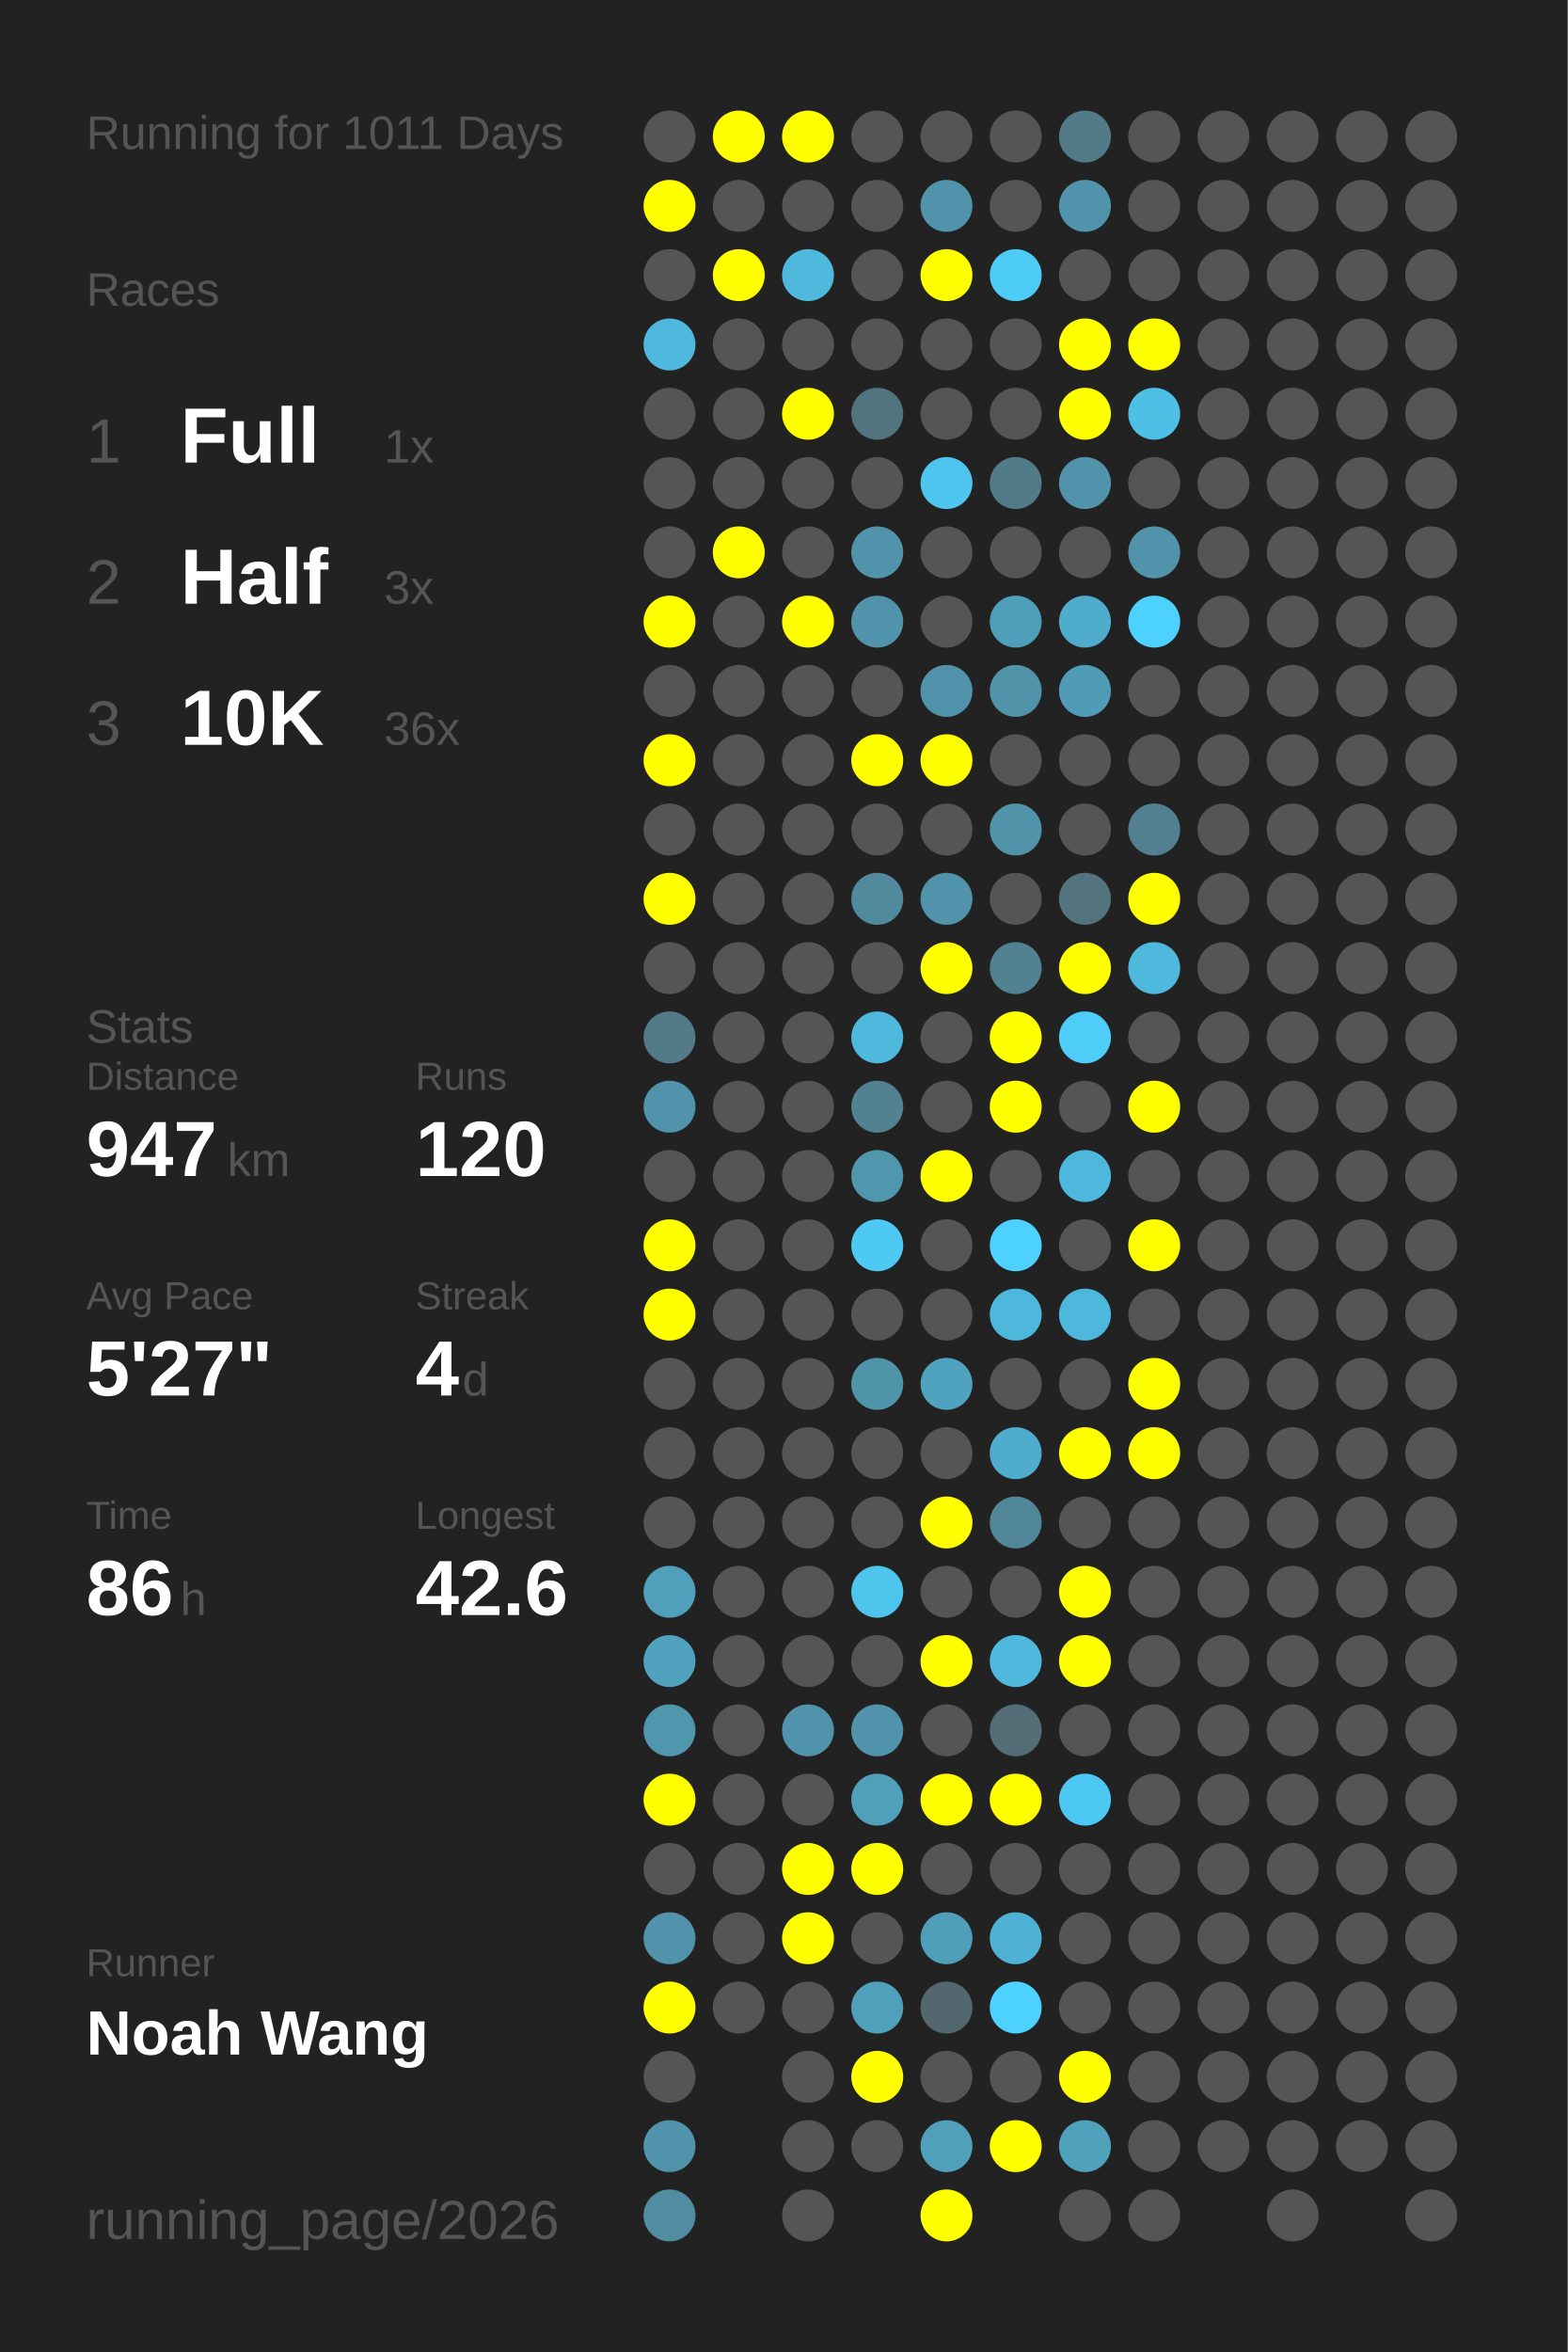
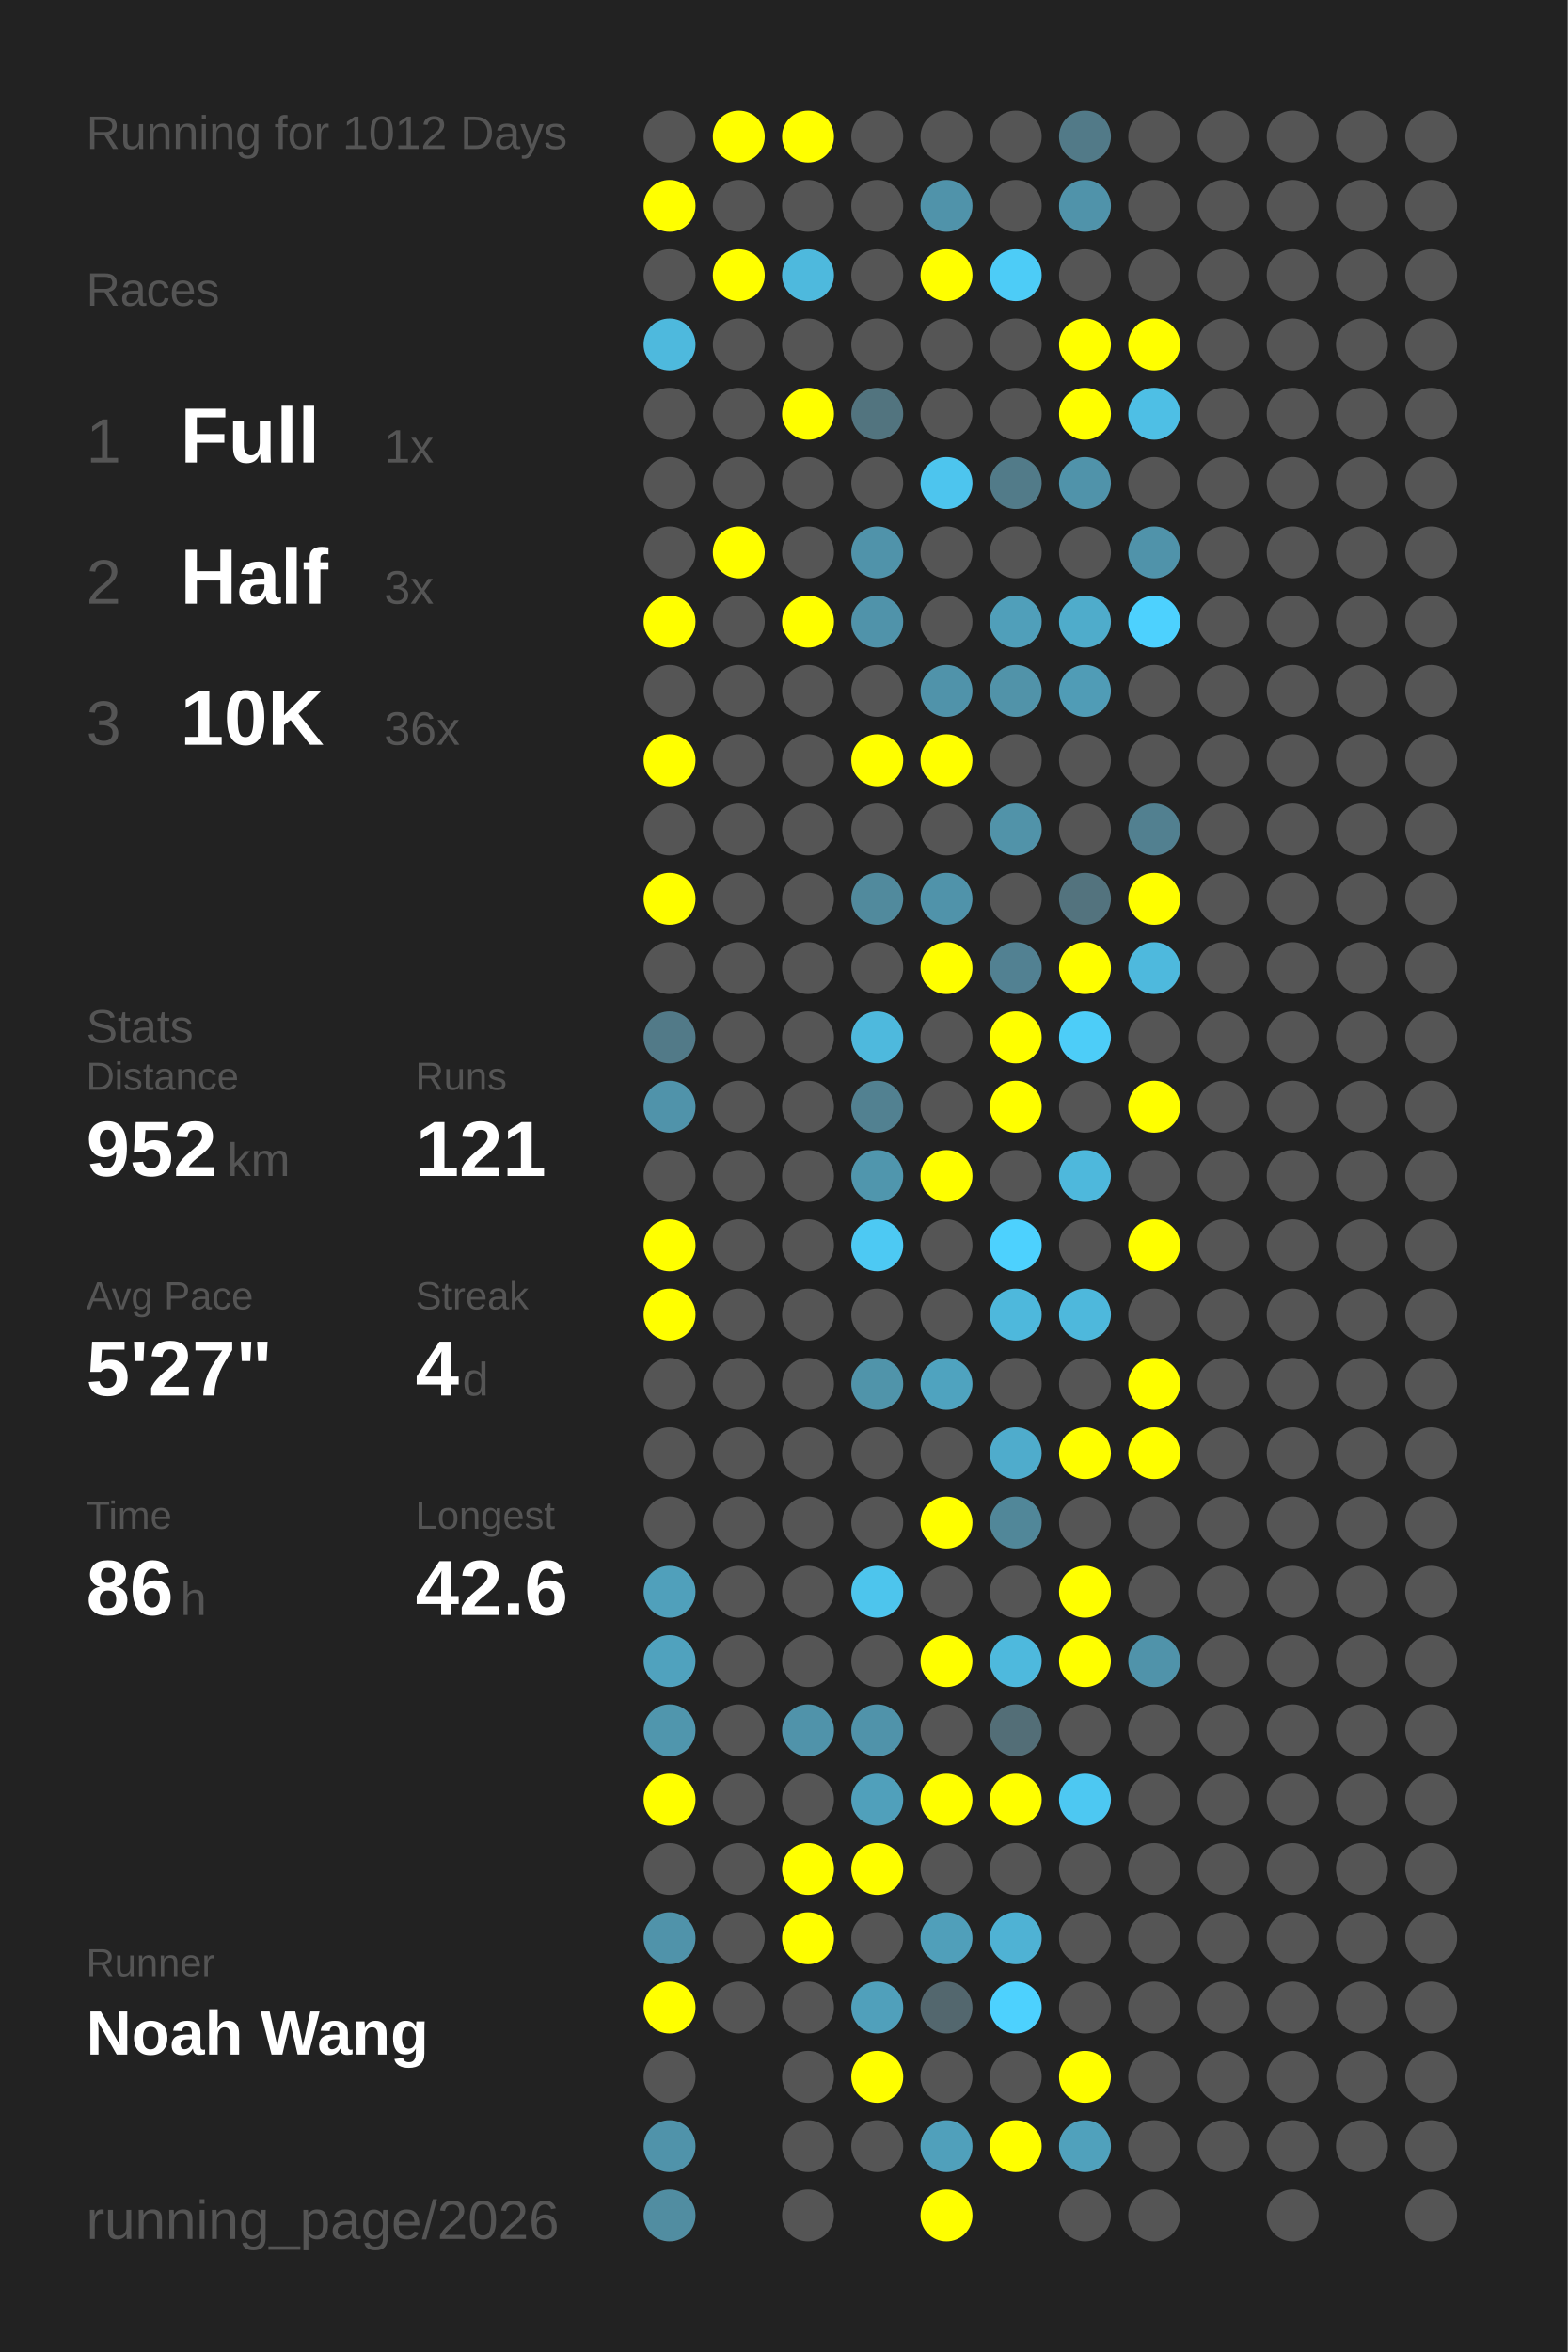
<svg xmlns="http://www.w3.org/2000/svg" baseProfile="full" height="300mm" version="1.1" viewBox="0,0,200,300" width="200mm">
  <defs />
  <rect fill="#222222" height="300" width="200" x="0" y="0" />
-   <text fill="#555555" style="font-size:6px; font-family:Arial;" x="11" y="19">Running for 1011 Days</text>
+   <text fill="#555555" style="font-size:6px; font-family:Arial;" x="11" y="19">Running for 1012 Days</text>
  <text fill="#555555" style="font-size:6px; font-family:Arial;" x="11" y="39">Races</text>
  <text fill="#555555" style="font-size:8px; font-family:Arial;" x="11" y="59">1</text>
  <text fill="#FFFFFF" style="font-size:10px; font-family:Arial; font-weight:bold;" x="23" y="59">Full</text>
  <text fill="#555555" style="font-size:6px; font-family:Arial;" x="49" y="59">1x</text>
  <text fill="#555555" style="font-size:8px; font-family:Arial;" x="11" y="77">2</text>
  <text fill="#FFFFFF" style="font-size:10px; font-family:Arial; font-weight:bold;" x="23" y="77">Half</text>
  <text fill="#555555" style="font-size:6px; font-family:Arial;" x="49" y="77">3x</text>
  <text fill="#555555" style="font-size:8px; font-family:Arial;" x="11" y="95">3</text>
  <text fill="#FFFFFF" style="font-size:10px; font-family:Arial; font-weight:bold;" x="23" y="95">10K</text>
  <text fill="#555555" style="font-size:6px; font-family:Arial;" x="49" y="95">36x</text>
  <text fill="#555555" style="font-size:6px; font-family:Arial;" x="11" y="133">Stats</text>
  <text fill="#555555" style="font-size:5px; font-family:Arial;" x="11" y="139">Distance</text>
-   <text fill="#FFFFFF" style="font-size:10px; font-family:Arial; font-weight:bold;" x="11" y="150">947</text>
+   <text fill="#FFFFFF" style="font-size:10px; font-family:Arial; font-weight:bold;" x="11" y="150">952</text>
  <text fill="#555555" style="font-size:6px; font-family:Arial;" x="29" y="150">km</text>
  <text fill="#555555" style="font-size:5px; font-family:Arial;" x="53" y="139">Runs</text>
-   <text fill="#FFFFFF" style="font-size:10px; font-family:Arial; font-weight:bold;" x="53" y="150">120</text>
+   <text fill="#FFFFFF" style="font-size:10px; font-family:Arial; font-weight:bold;" x="53" y="150">121</text>
  <text fill="#555555" style="font-size:5px; font-family:Arial;" x="11" y="167">Avg Pace</text>
  <text fill="#FFFFFF" style="font-size:10px; font-family:Arial; font-weight:bold;" x="11" y="178">5'27"</text>
  <text fill="#555555" style="font-size:5px; font-family:Arial;" x="53" y="167">Streak</text>
  <text fill="#FFFFFF" style="font-size:10px; font-family:Arial; font-weight:bold;" x="53" y="178">4</text>
  <text fill="#555555" style="font-size:6px; font-family:Arial;" x="59" y="178">d</text>
  <text fill="#555555" style="font-size:5px; font-family:Arial;" x="11" y="195">Time</text>
  <text fill="#FFFFFF" style="font-size:10px; font-family:Arial; font-weight:bold;" x="11" y="206">86</text>
  <text fill="#555555" style="font-size:6px; font-family:Arial;" x="23" y="206">h</text>
  <text fill="#555555" style="font-size:5px; font-family:Arial;" x="53" y="195">Longest</text>
  <text fill="#FFFFFF" style="font-size:10px; font-family:Arial; font-weight:bold;" x="53" y="206">42.6</text>
  <text fill="#555555" style="font-size:5px; font-family:Arial;" x="11" y="252.065">Runner</text>
  <text fill="#FFFFFF" style="font-size:8px; font-family:Arial; font-weight:bold;" x="11" y="262.065">Noah Wang</text>
  <text fill="#555555" style="font-size:7px; font-family:Arial;" x="11" y="285.581">running_page/2026</text>
  <circle cx="85.417" cy="17.419" fill="#555555" r="3.312" />
  <circle cx="85.417" cy="26.258" fill="#FFFF00" r="3.312" />
  <circle cx="85.417" cy="35.097" fill="#555555" r="3.312" />
  <circle cx="85.417" cy="43.935" fill="#4eb9dd" r="3.312" />
  <circle cx="85.417" cy="52.774" fill="#555555" r="3.312" />
  <circle cx="85.417" cy="61.613" fill="#555555" r="3.312" />
  <circle cx="85.417" cy="70.452" fill="#555555" r="3.312" />
  <circle cx="85.417" cy="79.29" fill="#FFFF00" r="3.312" />
  <circle cx="85.417" cy="88.129" fill="#555555" r="3.312" />
  <circle cx="85.417" cy="96.968" fill="#FFFF00" r="3.312" />
  <circle cx="85.417" cy="105.806" fill="#555555" r="3.312" />
  <circle cx="85.417" cy="114.645" fill="#FFFF00" r="3.312" />
  <circle cx="85.417" cy="123.484" fill="#555555" r="3.312" />
  <circle cx="85.417" cy="132.323" fill="#527a88" r="3.312" />
  <circle cx="85.417" cy="141.161" fill="#5093aa" r="3.312" />
  <circle cx="85.417" cy="150" fill="#555555" r="3.312" />
  <circle cx="85.417" cy="158.839" fill="#FFFF00" r="3.312" />
  <circle cx="85.417" cy="167.677" fill="#FFFF00" r="3.312" />
  <circle cx="85.417" cy="176.516" fill="#555555" r="3.312" />
  <circle cx="85.417" cy="185.355" fill="#555555" r="3.312" />
  <circle cx="85.417" cy="194.194" fill="#555555" r="3.312" />
  <circle cx="85.417" cy="203.032" fill="#50a0bb" r="3.312" />
  <circle cx="85.417" cy="211.871" fill="#50a2be" r="3.312" />
  <circle cx="85.417" cy="220.71" fill="#5096ad" r="3.312" />
  <circle cx="85.417" cy="229.548" fill="#FFFF00" r="3.312" />
  <circle cx="85.417" cy="238.387" fill="#555555" r="3.312" />
  <circle cx="85.417" cy="247.226" fill="#5093aa" r="3.312" />
  <circle cx="85.417" cy="256.065" fill="#FFFF00" r="3.312" />
  <circle cx="85.417" cy="264.903" fill="#555555" r="3.312" />
  <circle cx="85.417" cy="273.742" fill="#5093aa" r="3.312" />
  <circle cx="85.417" cy="282.581" fill="#518da1" r="3.312" />
  <circle cx="94.25" cy="17.419" fill="#FFFF00" r="3.312" />
  <circle cx="94.25" cy="26.258" fill="#555555" r="3.312" />
  <circle cx="94.25" cy="35.097" fill="#FFFF00" r="3.312" />
  <circle cx="94.25" cy="43.935" fill="#555555" r="3.312" />
  <circle cx="94.25" cy="52.774" fill="#555555" r="3.312" />
  <circle cx="94.25" cy="61.613" fill="#555555" r="3.312" />
  <circle cx="94.25" cy="70.452" fill="#FFFF00" r="3.312" />
  <circle cx="94.25" cy="79.29" fill="#555555" r="3.312" />
  <circle cx="94.25" cy="88.129" fill="#555555" r="3.312" />
  <circle cx="94.25" cy="96.968" fill="#555555" r="3.312" />
  <circle cx="94.25" cy="105.806" fill="#555555" r="3.312" />
  <circle cx="94.25" cy="114.645" fill="#555555" r="3.312" />
  <circle cx="94.25" cy="123.484" fill="#555555" r="3.312" />
  <circle cx="94.25" cy="132.323" fill="#555555" r="3.312" />
  <circle cx="94.25" cy="141.161" fill="#555555" r="3.312" />
  <circle cx="94.25" cy="150" fill="#555555" r="3.312" />
  <circle cx="94.25" cy="158.839" fill="#555555" r="3.312" />
  <circle cx="94.25" cy="167.677" fill="#555555" r="3.312" />
  <circle cx="94.25" cy="176.516" fill="#555555" r="3.312" />
  <circle cx="94.25" cy="185.355" fill="#555555" r="3.312" />
  <circle cx="94.25" cy="194.194" fill="#555555" r="3.312" />
  <circle cx="94.25" cy="203.032" fill="#555555" r="3.312" />
  <circle cx="94.25" cy="211.871" fill="#555555" r="3.312" />
  <circle cx="94.25" cy="220.71" fill="#555555" r="3.312" />
  <circle cx="94.25" cy="229.548" fill="#555555" r="3.312" />
  <circle cx="94.25" cy="238.387" fill="#555555" r="3.312" />
  <circle cx="94.25" cy="247.226" fill="#555555" r="3.312" />
  <circle cx="94.25" cy="256.065" fill="#555555" r="3.312" />
  <circle cx="103.083" cy="17.419" fill="#FFFF00" r="3.312" />
  <circle cx="103.083" cy="26.258" fill="#555555" r="3.312" />
  <circle cx="103.083" cy="35.097" fill="#4eb9dd" r="3.312" />
  <circle cx="103.083" cy="43.935" fill="#555555" r="3.312" />
  <circle cx="103.083" cy="52.774" fill="#FFFF00" r="3.312" />
  <circle cx="103.083" cy="61.613" fill="#555555" r="3.312" />
  <circle cx="103.083" cy="70.452" fill="#555555" r="3.312" />
  <circle cx="103.083" cy="79.29" fill="#FFFF00" r="3.312" />
  <circle cx="103.083" cy="88.129" fill="#555555" r="3.312" />
  <circle cx="103.083" cy="96.968" fill="#555555" r="3.312" />
  <circle cx="103.083" cy="105.806" fill="#555555" r="3.312" />
  <circle cx="103.083" cy="114.645" fill="#555555" r="3.312" />
  <circle cx="103.083" cy="123.484" fill="#555555" r="3.312" />
  <circle cx="103.083" cy="132.323" fill="#555555" r="3.312" />
  <circle cx="103.083" cy="141.161" fill="#555555" r="3.312" />
  <circle cx="103.083" cy="150" fill="#555555" r="3.312" />
  <circle cx="103.083" cy="158.839" fill="#555555" r="3.312" />
  <circle cx="103.083" cy="167.677" fill="#555555" r="3.312" />
  <circle cx="103.083" cy="176.516" fill="#555555" r="3.312" />
  <circle cx="103.083" cy="185.355" fill="#555555" r="3.312" />
  <circle cx="103.083" cy="194.194" fill="#555555" r="3.312" />
  <circle cx="103.083" cy="203.032" fill="#555555" r="3.312" />
  <circle cx="103.083" cy="211.871" fill="#555555" r="3.312" />
  <circle cx="103.083" cy="220.71" fill="#5093aa" r="3.312" />
  <circle cx="103.083" cy="229.548" fill="#555555" r="3.312" />
  <circle cx="103.083" cy="238.387" fill="#FFFF00" r="3.312" />
  <circle cx="103.083" cy="247.226" fill="#FFFF00" r="3.312" />
  <circle cx="103.083" cy="256.065" fill="#555555" r="3.312" />
  <circle cx="103.083" cy="264.903" fill="#555555" r="3.312" />
  <circle cx="103.083" cy="273.742" fill="#555555" r="3.312" />
  <circle cx="103.083" cy="282.581" fill="#555555" r="3.312" />
  <circle cx="111.917" cy="17.419" fill="#555555" r="3.312" />
  <circle cx="111.917" cy="26.258" fill="#555555" r="3.312" />
  <circle cx="111.917" cy="35.097" fill="#555555" r="3.312" />
  <circle cx="111.917" cy="43.935" fill="#555555" r="3.312" />
  <circle cx="111.917" cy="52.774" fill="#52747f" r="3.312" />
  <circle cx="111.917" cy="61.613" fill="#555555" r="3.312" />
  <circle cx="111.917" cy="70.452" fill="#5093aa" r="3.312" />
  <circle cx="111.917" cy="79.29" fill="#5093aa" r="3.312" />
  <circle cx="111.917" cy="88.129" fill="#555555" r="3.312" />
  <circle cx="111.917" cy="96.968" fill="#FFFF00" r="3.312" />
  <circle cx="111.917" cy="105.806" fill="#555555" r="3.312" />
  <circle cx="111.917" cy="114.645" fill="#518a9d" r="3.312" />
  <circle cx="111.917" cy="123.484" fill="#555555" r="3.312" />
  <circle cx="111.917" cy="132.323" fill="#4eb9dd" r="3.312" />
  <circle cx="111.917" cy="141.161" fill="#528191" r="3.312" />
  <circle cx="111.917" cy="150" fill="#5096ad" r="3.312" />
  <circle cx="111.917" cy="158.839" fill="#4dc9f3" r="3.312" />
  <circle cx="111.917" cy="167.677" fill="#555555" r="3.312" />
  <circle cx="111.917" cy="176.516" fill="#5094aa" r="3.312" />
  <circle cx="111.917" cy="185.355" fill="#555555" r="3.312" />
  <circle cx="111.917" cy="194.194" fill="#555555" r="3.312" />
  <circle cx="111.917" cy="203.032" fill="#4dc5ed" r="3.312" />
  <circle cx="111.917" cy="211.871" fill="#555555" r="3.312" />
  <circle cx="111.917" cy="220.71" fill="#5093aa" r="3.312" />
  <circle cx="111.917" cy="229.548" fill="#50a0bb" r="3.312" />
  <circle cx="111.917" cy="238.387" fill="#FFFF00" r="3.312" />
  <circle cx="111.917" cy="247.226" fill="#555555" r="3.312" />
  <circle cx="111.917" cy="256.065" fill="#50a0bb" r="3.312" />
  <circle cx="111.917" cy="264.903" fill="#FFFF00" r="3.312" />
  <circle cx="111.917" cy="273.742" fill="#555555" r="3.312" />
  <circle cx="120.75" cy="17.419" fill="#555555" r="3.312" />
  <circle cx="120.75" cy="26.258" fill="#5093aa" r="3.312" />
  <circle cx="120.75" cy="35.097" fill="#FFFF00" r="3.312" />
  <circle cx="120.75" cy="43.935" fill="#555555" r="3.312" />
  <circle cx="120.75" cy="52.774" fill="#555555" r="3.312" />
  <circle cx="120.75" cy="61.613" fill="#4dc5ee" r="3.312" />
  <circle cx="120.75" cy="70.452" fill="#555555" r="3.312" />
  <circle cx="120.75" cy="79.29" fill="#555555" r="3.312" />
  <circle cx="120.75" cy="88.129" fill="#5093aa" r="3.312" />
  <circle cx="120.75" cy="96.968" fill="#FFFF00" r="3.312" />
  <circle cx="120.75" cy="105.806" fill="#555555" r="3.312" />
  <circle cx="120.75" cy="114.645" fill="#5093aa" r="3.312" />
  <circle cx="120.75" cy="123.484" fill="#FFFF00" r="3.312" />
  <circle cx="120.75" cy="132.323" fill="#555555" r="3.312" />
  <circle cx="120.75" cy="141.161" fill="#555555" r="3.312" />
  <circle cx="120.75" cy="150" fill="#FFFF00" r="3.312" />
  <circle cx="120.75" cy="158.839" fill="#555555" r="3.312" />
  <circle cx="120.75" cy="167.677" fill="#555555" r="3.312" />
  <circle cx="120.75" cy="176.516" fill="#4fa3bf" r="3.312" />
  <circle cx="120.75" cy="185.355" fill="#555555" r="3.312" />
  <circle cx="120.75" cy="194.194" fill="#FFFF00" r="3.312" />
  <circle cx="120.75" cy="203.032" fill="#555555" r="3.312" />
  <circle cx="120.75" cy="211.871" fill="#FFFF00" r="3.312" />
  <circle cx="120.75" cy="220.71" fill="#555555" r="3.312" />
  <circle cx="120.75" cy="229.548" fill="#FFFF00" r="3.312" />
  <circle cx="120.75" cy="238.387" fill="#555555" r="3.312" />
  <circle cx="120.75" cy="247.226" fill="#509fba" r="3.312" />
  <circle cx="120.75" cy="256.065" fill="#53676e" r="3.312" />
  <circle cx="120.75" cy="264.903" fill="#555555" r="3.312" />
  <circle cx="120.75" cy="273.742" fill="#50a0bb" r="3.312" />
  <circle cx="120.75" cy="282.581" fill="#FFFF00" r="3.312" />
  <circle cx="129.583" cy="17.419" fill="#555555" r="3.312" />
  <circle cx="129.583" cy="26.258" fill="#555555" r="3.312" />
  <circle cx="129.583" cy="35.097" fill="#4dccf7" r="3.312" />
  <circle cx="129.583" cy="43.935" fill="#555555" r="3.312" />
  <circle cx="129.583" cy="52.774" fill="#555555" r="3.312" />
  <circle cx="129.583" cy="61.613" fill="#527b89" r="3.312" />
  <circle cx="129.583" cy="70.452" fill="#555555" r="3.312" />
  <circle cx="129.583" cy="79.29" fill="#509fba" r="3.312" />
  <circle cx="129.583" cy="88.129" fill="#5193a9" r="3.312" />
  <circle cx="129.583" cy="96.968" fill="#555555" r="3.312" />
  <circle cx="129.583" cy="105.806" fill="#5193a9" r="3.312" />
  <circle cx="129.583" cy="114.645" fill="#555555" r="3.312" />
  <circle cx="129.583" cy="123.484" fill="#528192" r="3.312" />
  <circle cx="129.583" cy="132.323" fill="#FFFF00" r="3.312" />
  <circle cx="129.583" cy="141.161" fill="#FFFF00" r="3.312" />
  <circle cx="129.583" cy="150" fill="#555555" r="3.312" />
  <circle cx="129.583" cy="158.839" fill="#4dd1fe" r="3.312" />
  <circle cx="129.583" cy="167.677" fill="#4eb8dc" r="3.312" />
  <circle cx="129.583" cy="176.516" fill="#555555" r="3.312" />
  <circle cx="129.583" cy="185.355" fill="#4faccc" r="3.312" />
  <circle cx="129.583" cy="194.194" fill="#518799" r="3.312" />
  <circle cx="129.583" cy="203.032" fill="#555555" r="3.312" />
  <circle cx="129.583" cy="211.871" fill="#4eb9dd" r="3.312" />
  <circle cx="129.583" cy="220.71" fill="#536e77" r="3.312" />
  <circle cx="129.583" cy="229.548" fill="#FFFF00" r="3.312" />
  <circle cx="129.583" cy="238.387" fill="#555555" r="3.312" />
  <circle cx="129.583" cy="247.226" fill="#4fb2d4" r="3.312" />
  <circle cx="129.583" cy="256.065" fill="#4dd1fe" r="3.312" />
  <circle cx="129.583" cy="264.903" fill="#555555" r="3.312" />
  <circle cx="129.583" cy="273.742" fill="#FFFF00" r="3.312" />
  <circle cx="138.417" cy="17.419" fill="#527a88" r="3.312" />
  <circle cx="138.417" cy="26.258" fill="#5093aa" r="3.312" />
  <circle cx="138.417" cy="35.097" fill="#555555" r="3.312" />
  <circle cx="138.417" cy="43.935" fill="#FFFF00" r="3.312" />
  <circle cx="138.417" cy="52.774" fill="#FFFF00" r="3.312" />
  <circle cx="138.417" cy="61.613" fill="#5093aa" r="3.312" />
  <circle cx="138.417" cy="70.452" fill="#555555" r="3.312" />
  <circle cx="138.417" cy="79.29" fill="#4faccb" r="3.312" />
  <circle cx="138.417" cy="88.129" fill="#509cb6" r="3.312" />
  <circle cx="138.417" cy="96.968" fill="#555555" r="3.312" />
  <circle cx="138.417" cy="105.806" fill="#555555" r="3.312" />
  <circle cx="138.417" cy="114.645" fill="#53737e" r="3.312" />
  <circle cx="138.417" cy="123.484" fill="#FFFF00" r="3.312" />
  <circle cx="138.417" cy="132.323" fill="#4dcdf8" r="3.312" />
  <circle cx="138.417" cy="141.161" fill="#555555" r="3.312" />
  <circle cx="138.417" cy="150" fill="#4eb8dc" r="3.312" />
  <circle cx="138.417" cy="158.839" fill="#555555" r="3.312" />
  <circle cx="138.417" cy="167.677" fill="#4eb8dc" r="3.312" />
  <circle cx="138.417" cy="176.516" fill="#555555" r="3.312" />
  <circle cx="138.417" cy="185.355" fill="#FFFF00" r="3.312" />
  <circle cx="138.417" cy="194.194" fill="#555555" r="3.312" />
  <circle cx="138.417" cy="203.032" fill="#FFFF00" r="3.312" />
  <circle cx="138.417" cy="211.871" fill="#FFFF00" r="3.312" />
  <circle cx="138.417" cy="220.71" fill="#555555" r="3.312" />
  <circle cx="138.417" cy="229.548" fill="#4dc8f2" r="3.312" />
  <circle cx="138.417" cy="238.387" fill="#555555" r="3.312" />
  <circle cx="138.417" cy="247.226" fill="#555555" r="3.312" />
  <circle cx="138.417" cy="256.065" fill="#555555" r="3.312" />
  <circle cx="138.417" cy="264.903" fill="#FFFF00" r="3.312" />
  <circle cx="138.417" cy="273.742" fill="#50a1bc" r="3.312" />
  <circle cx="138.417" cy="282.581" fill="#555555" r="3.312" />
  <circle cx="147.25" cy="17.419" fill="#555555" r="3.312" />
  <circle cx="147.25" cy="26.258" fill="#555555" r="3.312" />
  <circle cx="147.25" cy="35.097" fill="#555555" r="3.312" />
  <circle cx="147.25" cy="43.935" fill="#FFFF00" r="3.312" />
  <circle cx="147.25" cy="52.774" fill="#4ebfe5" r="3.312" />
  <circle cx="147.25" cy="61.613" fill="#555555" r="3.312" />
  <circle cx="147.25" cy="70.452" fill="#5093aa" r="3.312" />
  <circle cx="147.25" cy="79.29" fill="#4dd1fe" r="3.312" />
  <circle cx="147.25" cy="88.129" fill="#555555" r="3.312" />
  <circle cx="147.25" cy="96.968" fill="#555555" r="3.312" />
  <circle cx="147.25" cy="105.806" fill="#528090" r="3.312" />
  <circle cx="147.25" cy="114.645" fill="#FFFF00" r="3.312" />
  <circle cx="147.25" cy="123.484" fill="#4eb9dd" r="3.312" />
  <circle cx="147.25" cy="132.323" fill="#555555" r="3.312" />
  <circle cx="147.25" cy="141.161" fill="#FFFF00" r="3.312" />
  <circle cx="147.25" cy="150" fill="#555555" r="3.312" />
  <circle cx="147.25" cy="158.839" fill="#FFFF00" r="3.312" />
  <circle cx="147.25" cy="167.677" fill="#555555" r="3.312" />
  <circle cx="147.25" cy="176.516" fill="#FFFF00" r="3.312" />
  <circle cx="147.25" cy="185.355" fill="#FFFF00" r="3.312" />
  <circle cx="147.25" cy="194.194" fill="#555555" r="3.312" />
  <circle cx="147.25" cy="203.032" fill="#555555" r="3.312" />
-   <circle cx="147.25" cy="211.871" fill="#555555" r="3.312" />
+   <circle cx="147.25" cy="211.871" fill="#5093aa" r="3.312" />
  <circle cx="147.25" cy="220.71" fill="#555555" r="3.312" />
  <circle cx="147.25" cy="229.548" fill="#555555" r="3.312" />
  <circle cx="147.25" cy="238.387" fill="#555555" r="3.312" />
  <circle cx="147.25" cy="247.226" fill="#555555" r="3.312" />
  <circle cx="147.25" cy="256.065" fill="#555555" r="3.312" />
  <circle cx="147.25" cy="264.903" fill="#555555" r="3.312" />
  <circle cx="147.25" cy="273.742" fill="#555555" r="3.312" />
  <circle cx="147.25" cy="282.581" fill="#555555" r="3.312" />
  <circle cx="156.083" cy="17.419" fill="#555555" r="3.312" />
  <circle cx="156.083" cy="26.258" fill="#555555" r="3.312" />
  <circle cx="156.083" cy="35.097" fill="#555555" r="3.312" />
  <circle cx="156.083" cy="43.935" fill="#555555" r="3.312" />
  <circle cx="156.083" cy="52.774" fill="#555555" r="3.312" />
  <circle cx="156.083" cy="61.613" fill="#555555" r="3.312" />
  <circle cx="156.083" cy="70.452" fill="#555555" r="3.312" />
  <circle cx="156.083" cy="79.29" fill="#555555" r="3.312" />
  <circle cx="156.083" cy="88.129" fill="#555555" r="3.312" />
  <circle cx="156.083" cy="96.968" fill="#555555" r="3.312" />
  <circle cx="156.083" cy="105.806" fill="#555555" r="3.312" />
  <circle cx="156.083" cy="114.645" fill="#555555" r="3.312" />
  <circle cx="156.083" cy="123.484" fill="#555555" r="3.312" />
  <circle cx="156.083" cy="132.323" fill="#555555" r="3.312" />
  <circle cx="156.083" cy="141.161" fill="#555555" r="3.312" />
  <circle cx="156.083" cy="150" fill="#555555" r="3.312" />
  <circle cx="156.083" cy="158.839" fill="#555555" r="3.312" />
  <circle cx="156.083" cy="167.677" fill="#555555" r="3.312" />
  <circle cx="156.083" cy="176.516" fill="#555555" r="3.312" />
  <circle cx="156.083" cy="185.355" fill="#555555" r="3.312" />
  <circle cx="156.083" cy="194.194" fill="#555555" r="3.312" />
  <circle cx="156.083" cy="203.032" fill="#555555" r="3.312" />
  <circle cx="156.083" cy="211.871" fill="#555555" r="3.312" />
  <circle cx="156.083" cy="220.71" fill="#555555" r="3.312" />
  <circle cx="156.083" cy="229.548" fill="#555555" r="3.312" />
  <circle cx="156.083" cy="238.387" fill="#555555" r="3.312" />
  <circle cx="156.083" cy="247.226" fill="#555555" r="3.312" />
  <circle cx="156.083" cy="256.065" fill="#555555" r="3.312" />
  <circle cx="156.083" cy="264.903" fill="#555555" r="3.312" />
  <circle cx="156.083" cy="273.742" fill="#555555" r="3.312" />
  <circle cx="164.917" cy="17.419" fill="#555555" r="3.312" />
  <circle cx="164.917" cy="26.258" fill="#555555" r="3.312" />
  <circle cx="164.917" cy="35.097" fill="#555555" r="3.312" />
  <circle cx="164.917" cy="43.935" fill="#555555" r="3.312" />
  <circle cx="164.917" cy="52.774" fill="#555555" r="3.312" />
  <circle cx="164.917" cy="61.613" fill="#555555" r="3.312" />
  <circle cx="164.917" cy="70.452" fill="#555555" r="3.312" />
  <circle cx="164.917" cy="79.29" fill="#555555" r="3.312" />
  <circle cx="164.917" cy="88.129" fill="#555555" r="3.312" />
  <circle cx="164.917" cy="96.968" fill="#555555" r="3.312" />
  <circle cx="164.917" cy="105.806" fill="#555555" r="3.312" />
  <circle cx="164.917" cy="114.645" fill="#555555" r="3.312" />
  <circle cx="164.917" cy="123.484" fill="#555555" r="3.312" />
  <circle cx="164.917" cy="132.323" fill="#555555" r="3.312" />
  <circle cx="164.917" cy="141.161" fill="#555555" r="3.312" />
  <circle cx="164.917" cy="150" fill="#555555" r="3.312" />
  <circle cx="164.917" cy="158.839" fill="#555555" r="3.312" />
  <circle cx="164.917" cy="167.677" fill="#555555" r="3.312" />
  <circle cx="164.917" cy="176.516" fill="#555555" r="3.312" />
  <circle cx="164.917" cy="185.355" fill="#555555" r="3.312" />
  <circle cx="164.917" cy="194.194" fill="#555555" r="3.312" />
  <circle cx="164.917" cy="203.032" fill="#555555" r="3.312" />
  <circle cx="164.917" cy="211.871" fill="#555555" r="3.312" />
  <circle cx="164.917" cy="220.71" fill="#555555" r="3.312" />
  <circle cx="164.917" cy="229.548" fill="#555555" r="3.312" />
  <circle cx="164.917" cy="238.387" fill="#555555" r="3.312" />
  <circle cx="164.917" cy="247.226" fill="#555555" r="3.312" />
  <circle cx="164.917" cy="256.065" fill="#555555" r="3.312" />
  <circle cx="164.917" cy="264.903" fill="#555555" r="3.312" />
  <circle cx="164.917" cy="273.742" fill="#555555" r="3.312" />
  <circle cx="164.917" cy="282.581" fill="#555555" r="3.312" />
  <circle cx="173.75" cy="17.419" fill="#555555" r="3.312" />
  <circle cx="173.75" cy="26.258" fill="#555555" r="3.312" />
  <circle cx="173.75" cy="35.097" fill="#555555" r="3.312" />
  <circle cx="173.75" cy="43.935" fill="#555555" r="3.312" />
  <circle cx="173.75" cy="52.774" fill="#555555" r="3.312" />
  <circle cx="173.75" cy="61.613" fill="#555555" r="3.312" />
  <circle cx="173.75" cy="70.452" fill="#555555" r="3.312" />
  <circle cx="173.75" cy="79.29" fill="#555555" r="3.312" />
  <circle cx="173.75" cy="88.129" fill="#555555" r="3.312" />
  <circle cx="173.75" cy="96.968" fill="#555555" r="3.312" />
  <circle cx="173.75" cy="105.806" fill="#555555" r="3.312" />
  <circle cx="173.75" cy="114.645" fill="#555555" r="3.312" />
  <circle cx="173.75" cy="123.484" fill="#555555" r="3.312" />
  <circle cx="173.75" cy="132.323" fill="#555555" r="3.312" />
  <circle cx="173.75" cy="141.161" fill="#555555" r="3.312" />
  <circle cx="173.75" cy="150" fill="#555555" r="3.312" />
  <circle cx="173.75" cy="158.839" fill="#555555" r="3.312" />
  <circle cx="173.75" cy="167.677" fill="#555555" r="3.312" />
  <circle cx="173.75" cy="176.516" fill="#555555" r="3.312" />
  <circle cx="173.75" cy="185.355" fill="#555555" r="3.312" />
  <circle cx="173.75" cy="194.194" fill="#555555" r="3.312" />
  <circle cx="173.75" cy="203.032" fill="#555555" r="3.312" />
  <circle cx="173.75" cy="211.871" fill="#555555" r="3.312" />
  <circle cx="173.75" cy="220.71" fill="#555555" r="3.312" />
  <circle cx="173.75" cy="229.548" fill="#555555" r="3.312" />
  <circle cx="173.75" cy="238.387" fill="#555555" r="3.312" />
  <circle cx="173.75" cy="247.226" fill="#555555" r="3.312" />
  <circle cx="173.75" cy="256.065" fill="#555555" r="3.312" />
  <circle cx="173.75" cy="264.903" fill="#555555" r="3.312" />
  <circle cx="173.75" cy="273.742" fill="#555555" r="3.312" />
  <circle cx="182.583" cy="17.419" fill="#555555" r="3.312" />
  <circle cx="182.583" cy="26.258" fill="#555555" r="3.312" />
  <circle cx="182.583" cy="35.097" fill="#555555" r="3.312" />
  <circle cx="182.583" cy="43.935" fill="#555555" r="3.312" />
  <circle cx="182.583" cy="52.774" fill="#555555" r="3.312" />
  <circle cx="182.583" cy="61.613" fill="#555555" r="3.312" />
  <circle cx="182.583" cy="70.452" fill="#555555" r="3.312" />
  <circle cx="182.583" cy="79.29" fill="#555555" r="3.312" />
  <circle cx="182.583" cy="88.129" fill="#555555" r="3.312" />
  <circle cx="182.583" cy="96.968" fill="#555555" r="3.312" />
  <circle cx="182.583" cy="105.806" fill="#555555" r="3.312" />
  <circle cx="182.583" cy="114.645" fill="#555555" r="3.312" />
  <circle cx="182.583" cy="123.484" fill="#555555" r="3.312" />
  <circle cx="182.583" cy="132.323" fill="#555555" r="3.312" />
  <circle cx="182.583" cy="141.161" fill="#555555" r="3.312" />
  <circle cx="182.583" cy="150" fill="#555555" r="3.312" />
  <circle cx="182.583" cy="158.839" fill="#555555" r="3.312" />
  <circle cx="182.583" cy="167.677" fill="#555555" r="3.312" />
  <circle cx="182.583" cy="176.516" fill="#555555" r="3.312" />
  <circle cx="182.583" cy="185.355" fill="#555555" r="3.312" />
  <circle cx="182.583" cy="194.194" fill="#555555" r="3.312" />
  <circle cx="182.583" cy="203.032" fill="#555555" r="3.312" />
  <circle cx="182.583" cy="211.871" fill="#555555" r="3.312" />
  <circle cx="182.583" cy="220.71" fill="#555555" r="3.312" />
  <circle cx="182.583" cy="229.548" fill="#555555" r="3.312" />
  <circle cx="182.583" cy="238.387" fill="#555555" r="3.312" />
  <circle cx="182.583" cy="247.226" fill="#555555" r="3.312" />
  <circle cx="182.583" cy="256.065" fill="#555555" r="3.312" />
  <circle cx="182.583" cy="264.903" fill="#555555" r="3.312" />
  <circle cx="182.583" cy="273.742" fill="#555555" r="3.312" />
  <circle cx="182.583" cy="282.581" fill="#555555" r="3.312" />
</svg>
